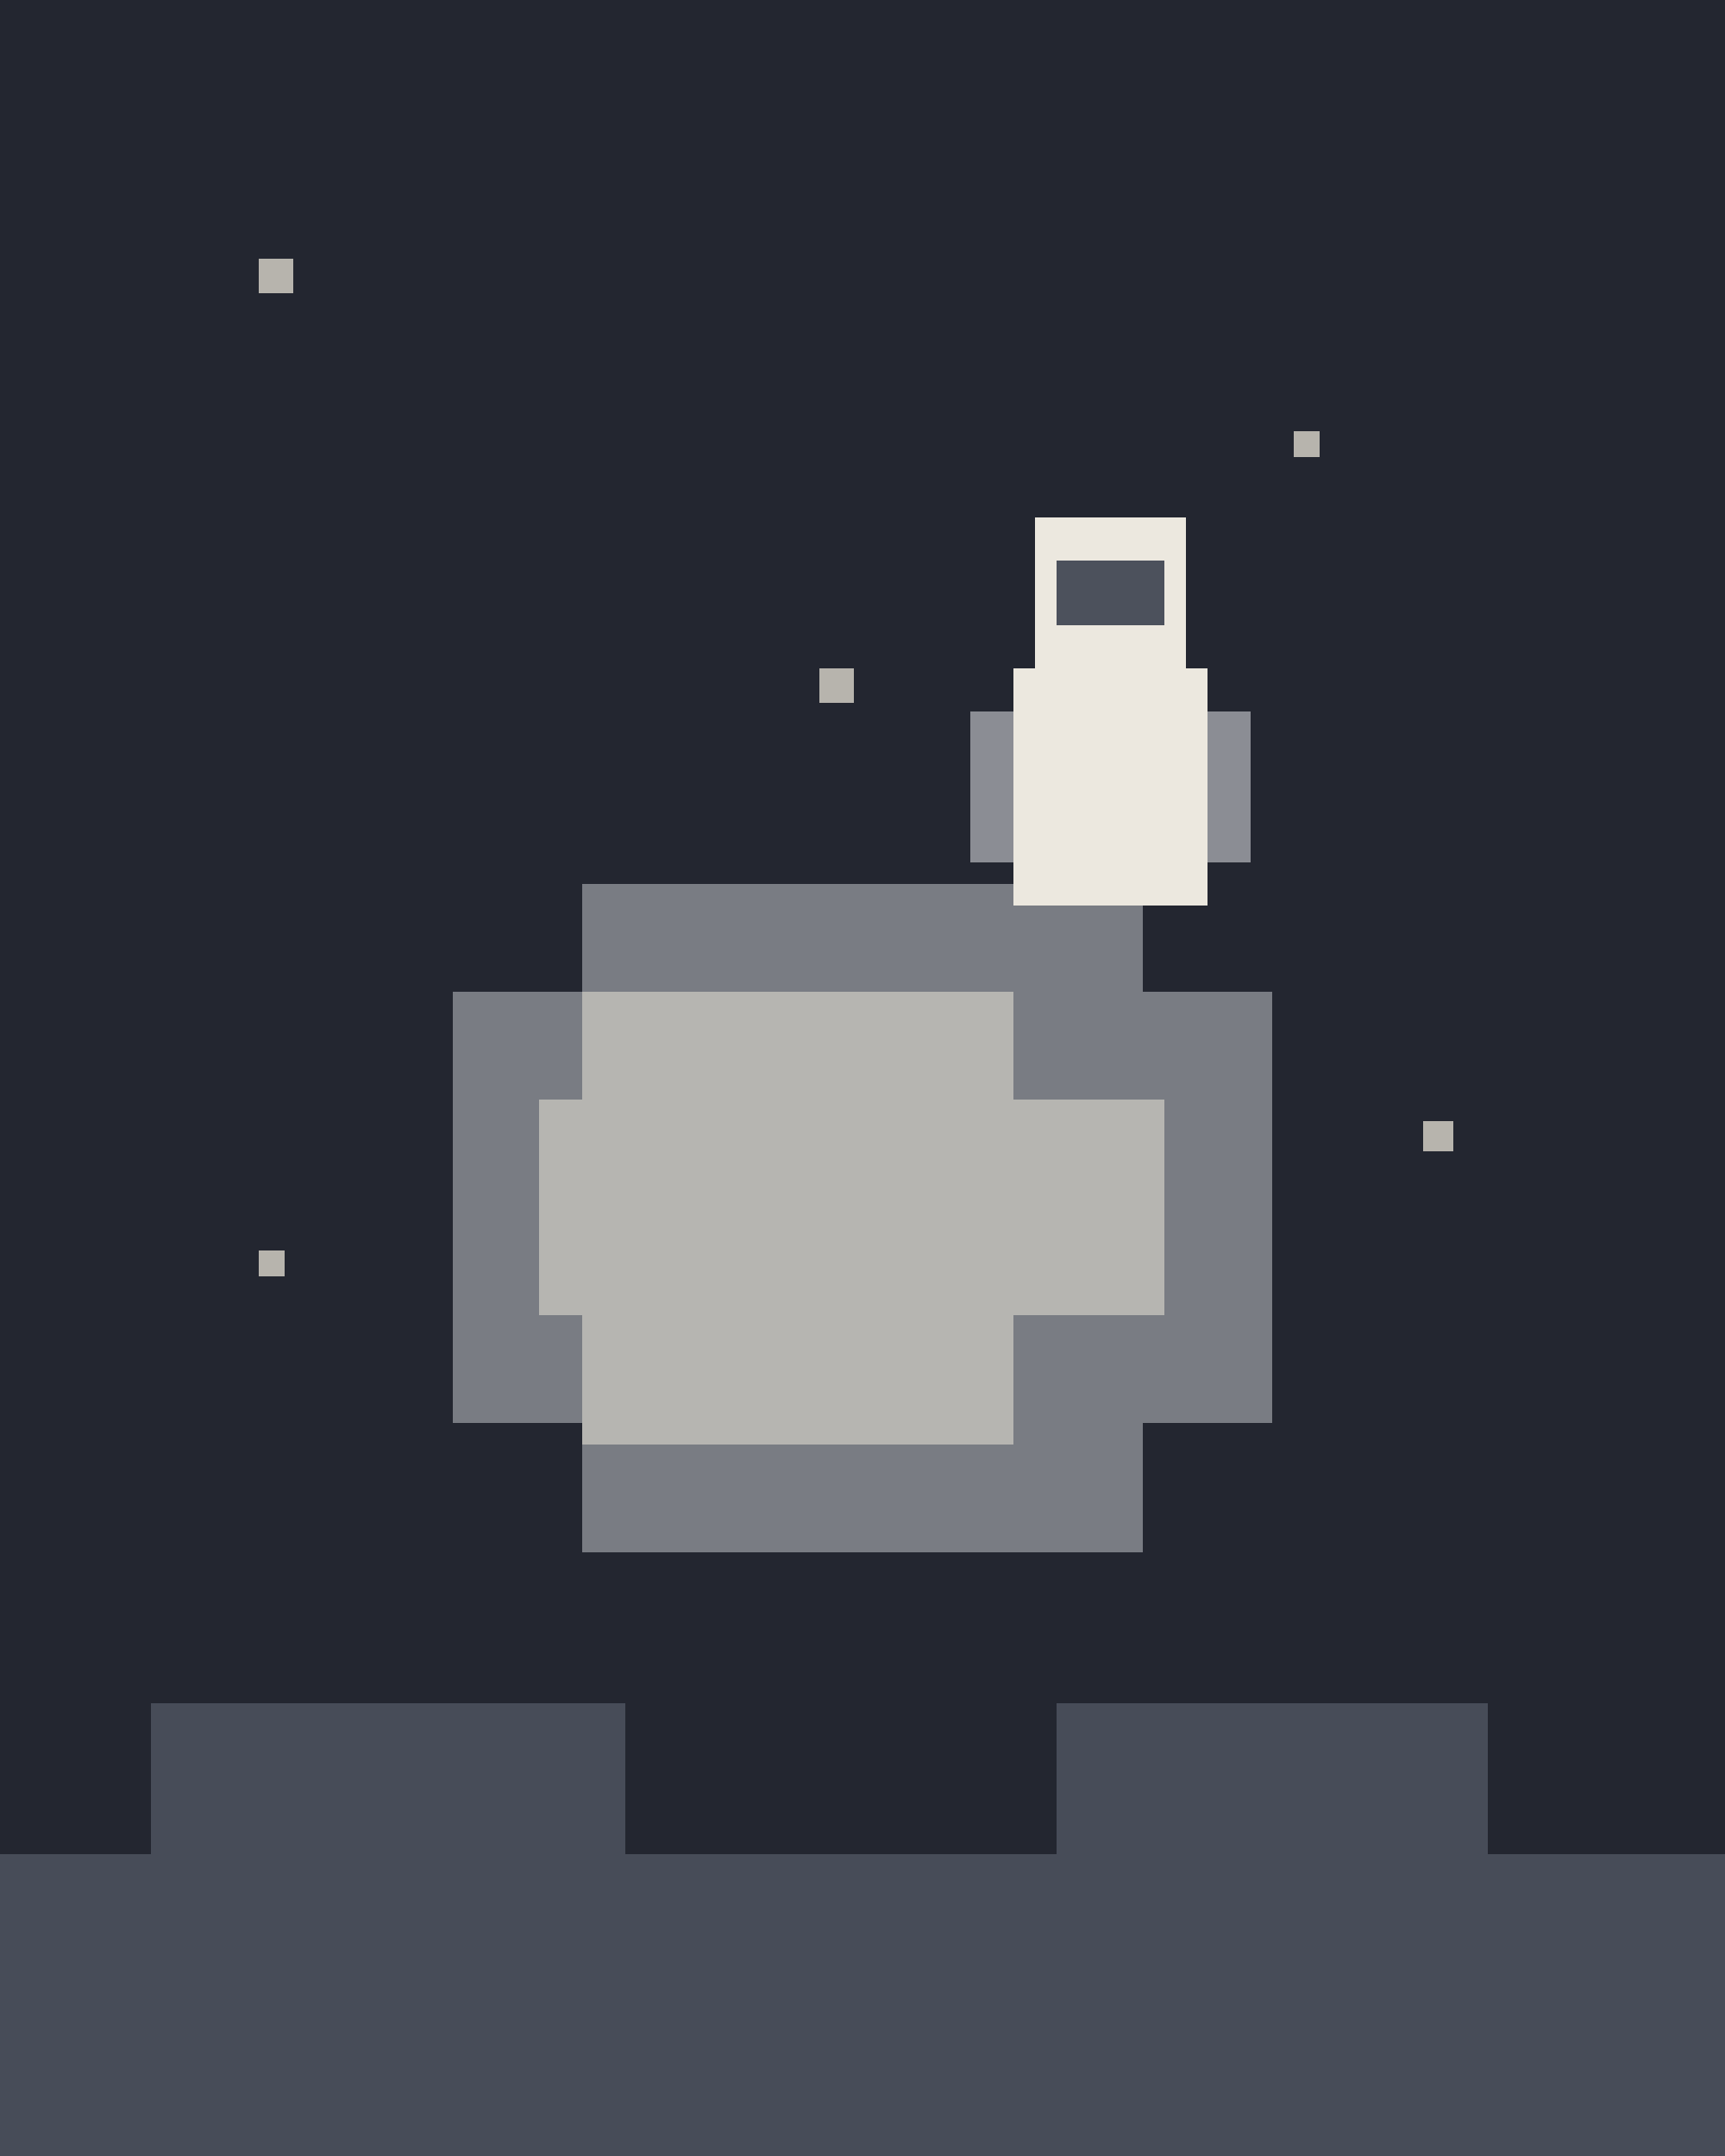
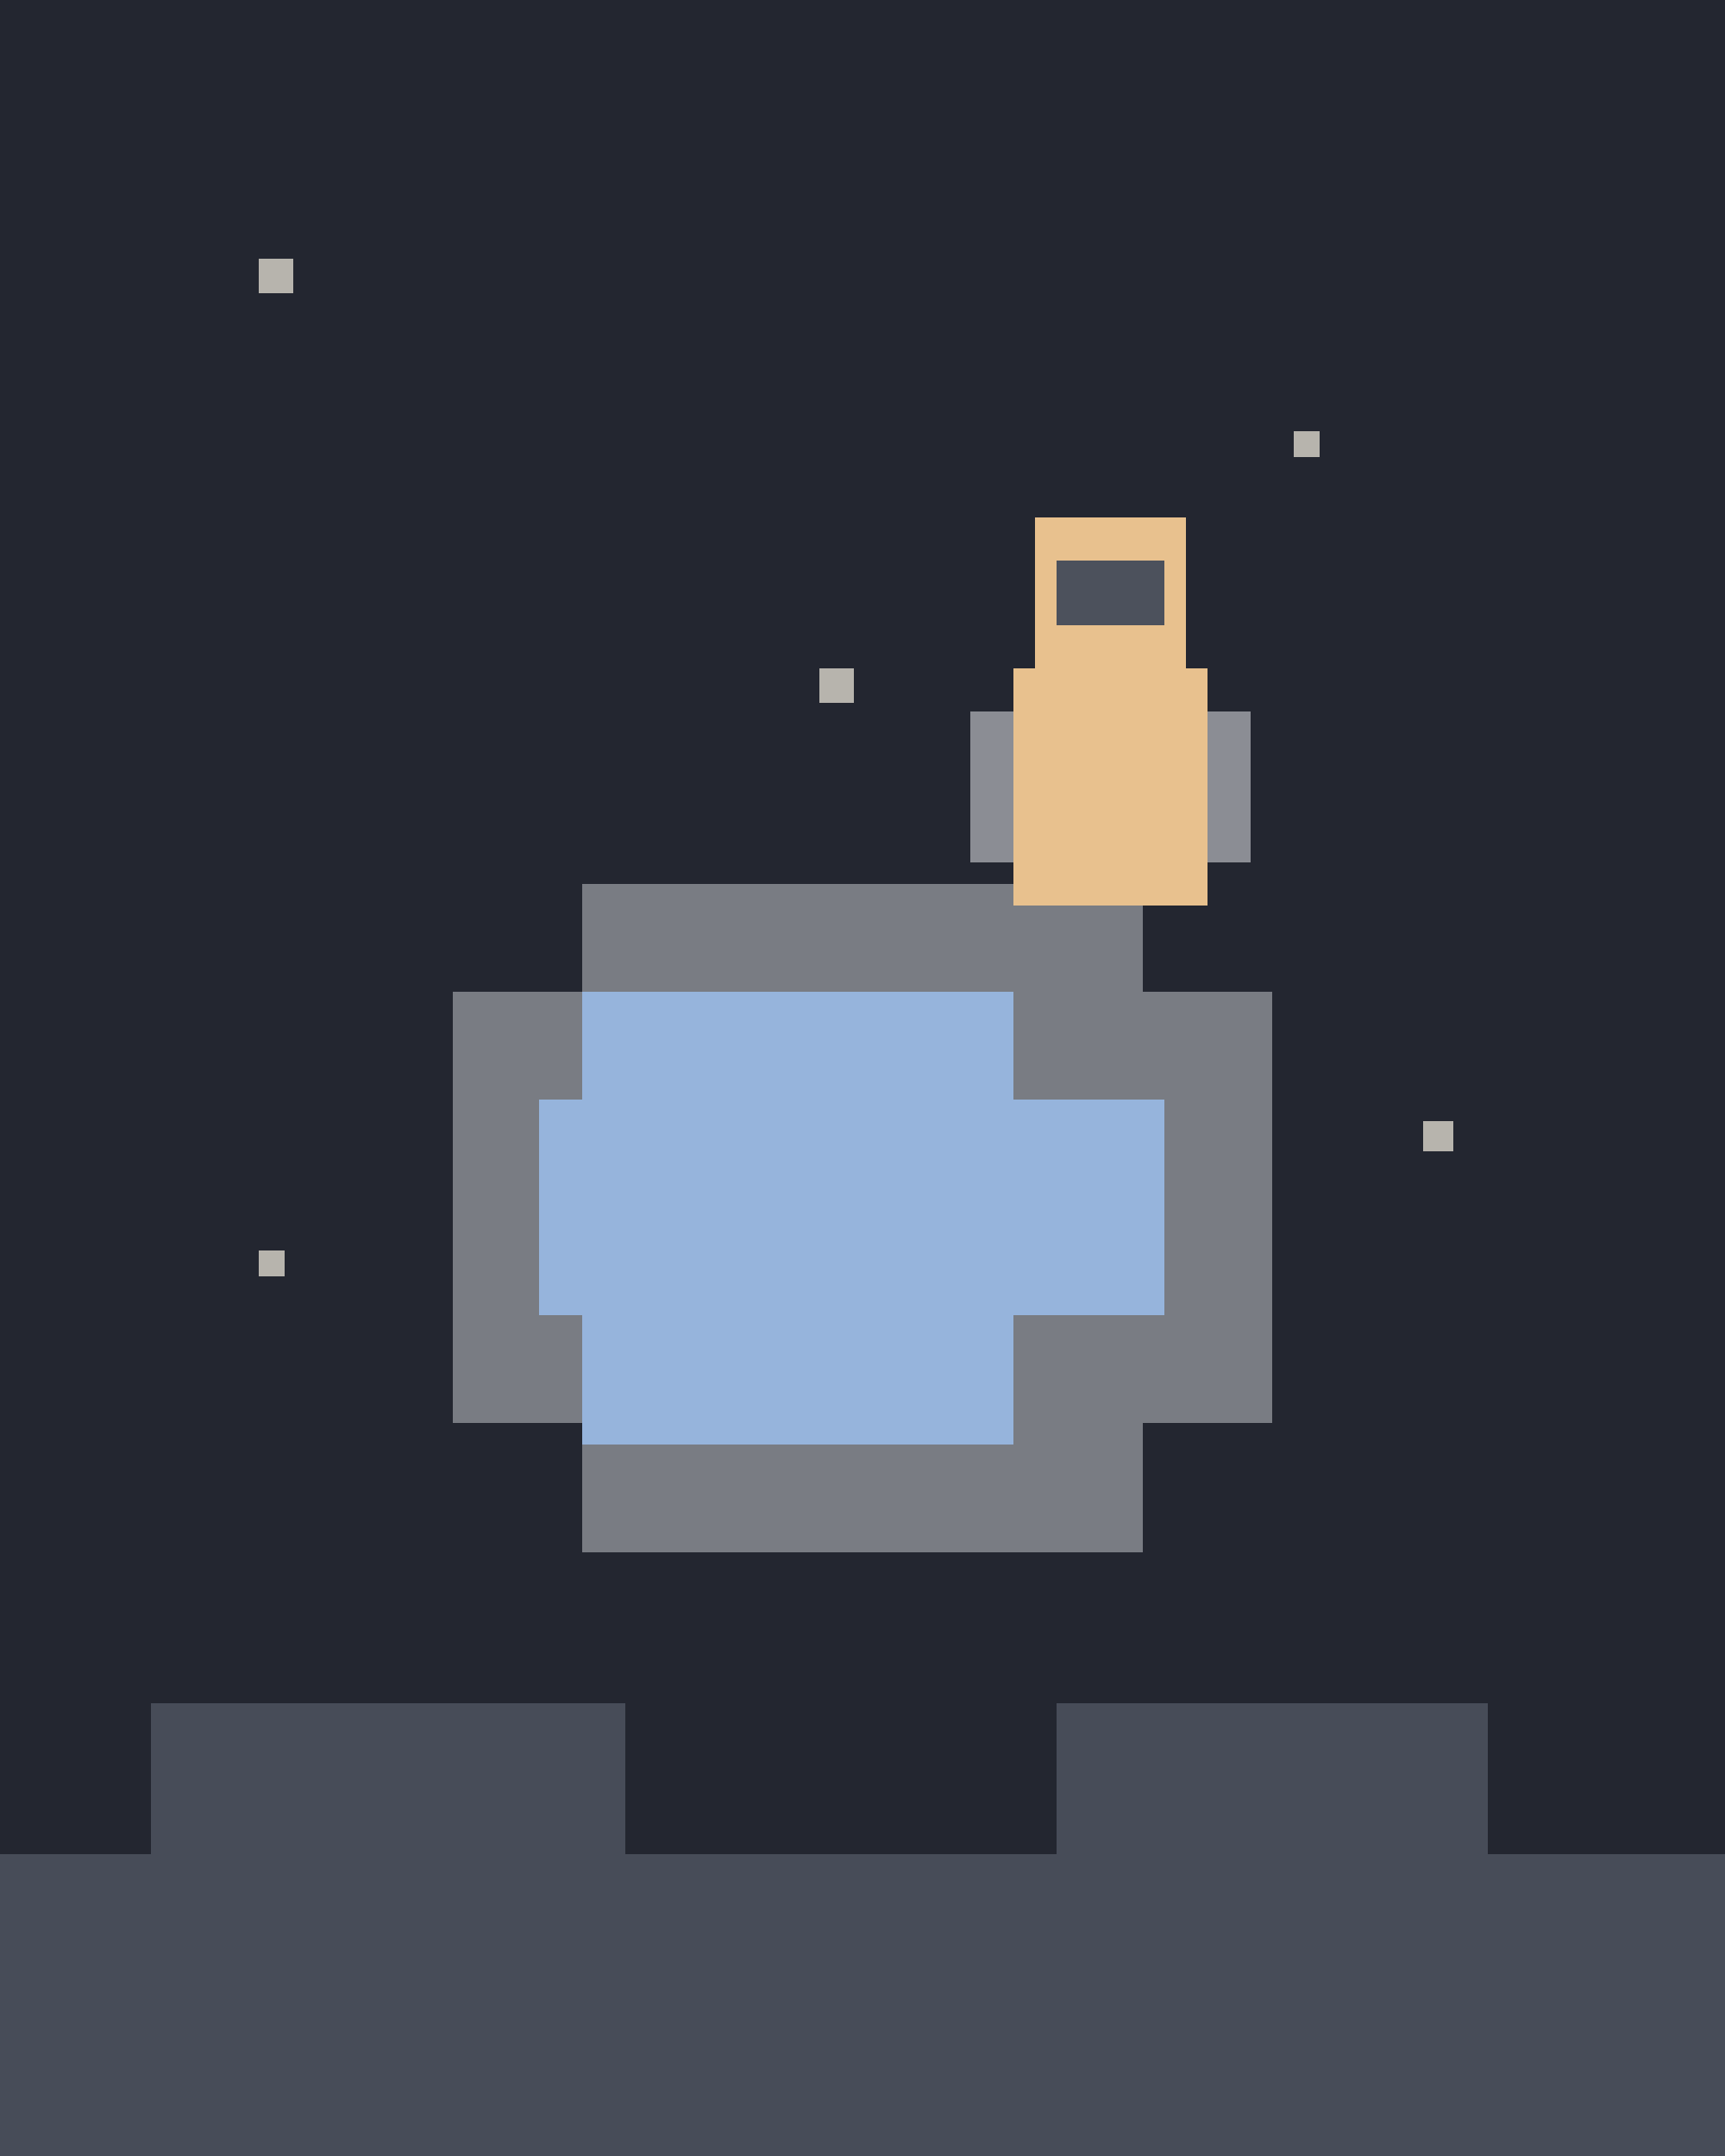
<svg xmlns="http://www.w3.org/2000/svg" viewBox="0 0 400 500" shape-rendering="crispEdges">
  <path fill="#232630" d="M0 0h400v500H0z" />
  <path fill="#b7b4ad" d="M60 60h8v8h-8zm240 40h6v6h-6zM190 155h8v8h-8zM330 260h7v7h-7zM60 290h6v6h-6z" />
  <path fill="#797c83" d="M135 205h130v25h30v100h-30v30H135v-30h-30V230h30z" />
-   <path fill="#b6b5b1" d="M135 230h100v25h35v50h-35v30H135v-30h-10v-50h10z" />
+   <path fill="#96b4dc" d="M135 230h100v25h35v50h-35v30H135v-30h-10v-50h10z" />
  <path fill="#474c58" d="M0 430h400v70H0zM35 395h110v35H35zm210 0h100v35H245z" />
-   <path fill="#ece8df" d="M240 120h35v35h-35zm-5 35h45v55h-45z" />
+   <path fill="#e8c18e" d="M240 120h35v35h-35zm-5 35h45v55h-45z" />
  <path fill="#4c515c" d="M245 130h25v15h-25z" />
  <path fill="#8b8d94" d="M225 165h10v35h-10zm55 0h10v35h-10z" />
</svg>
